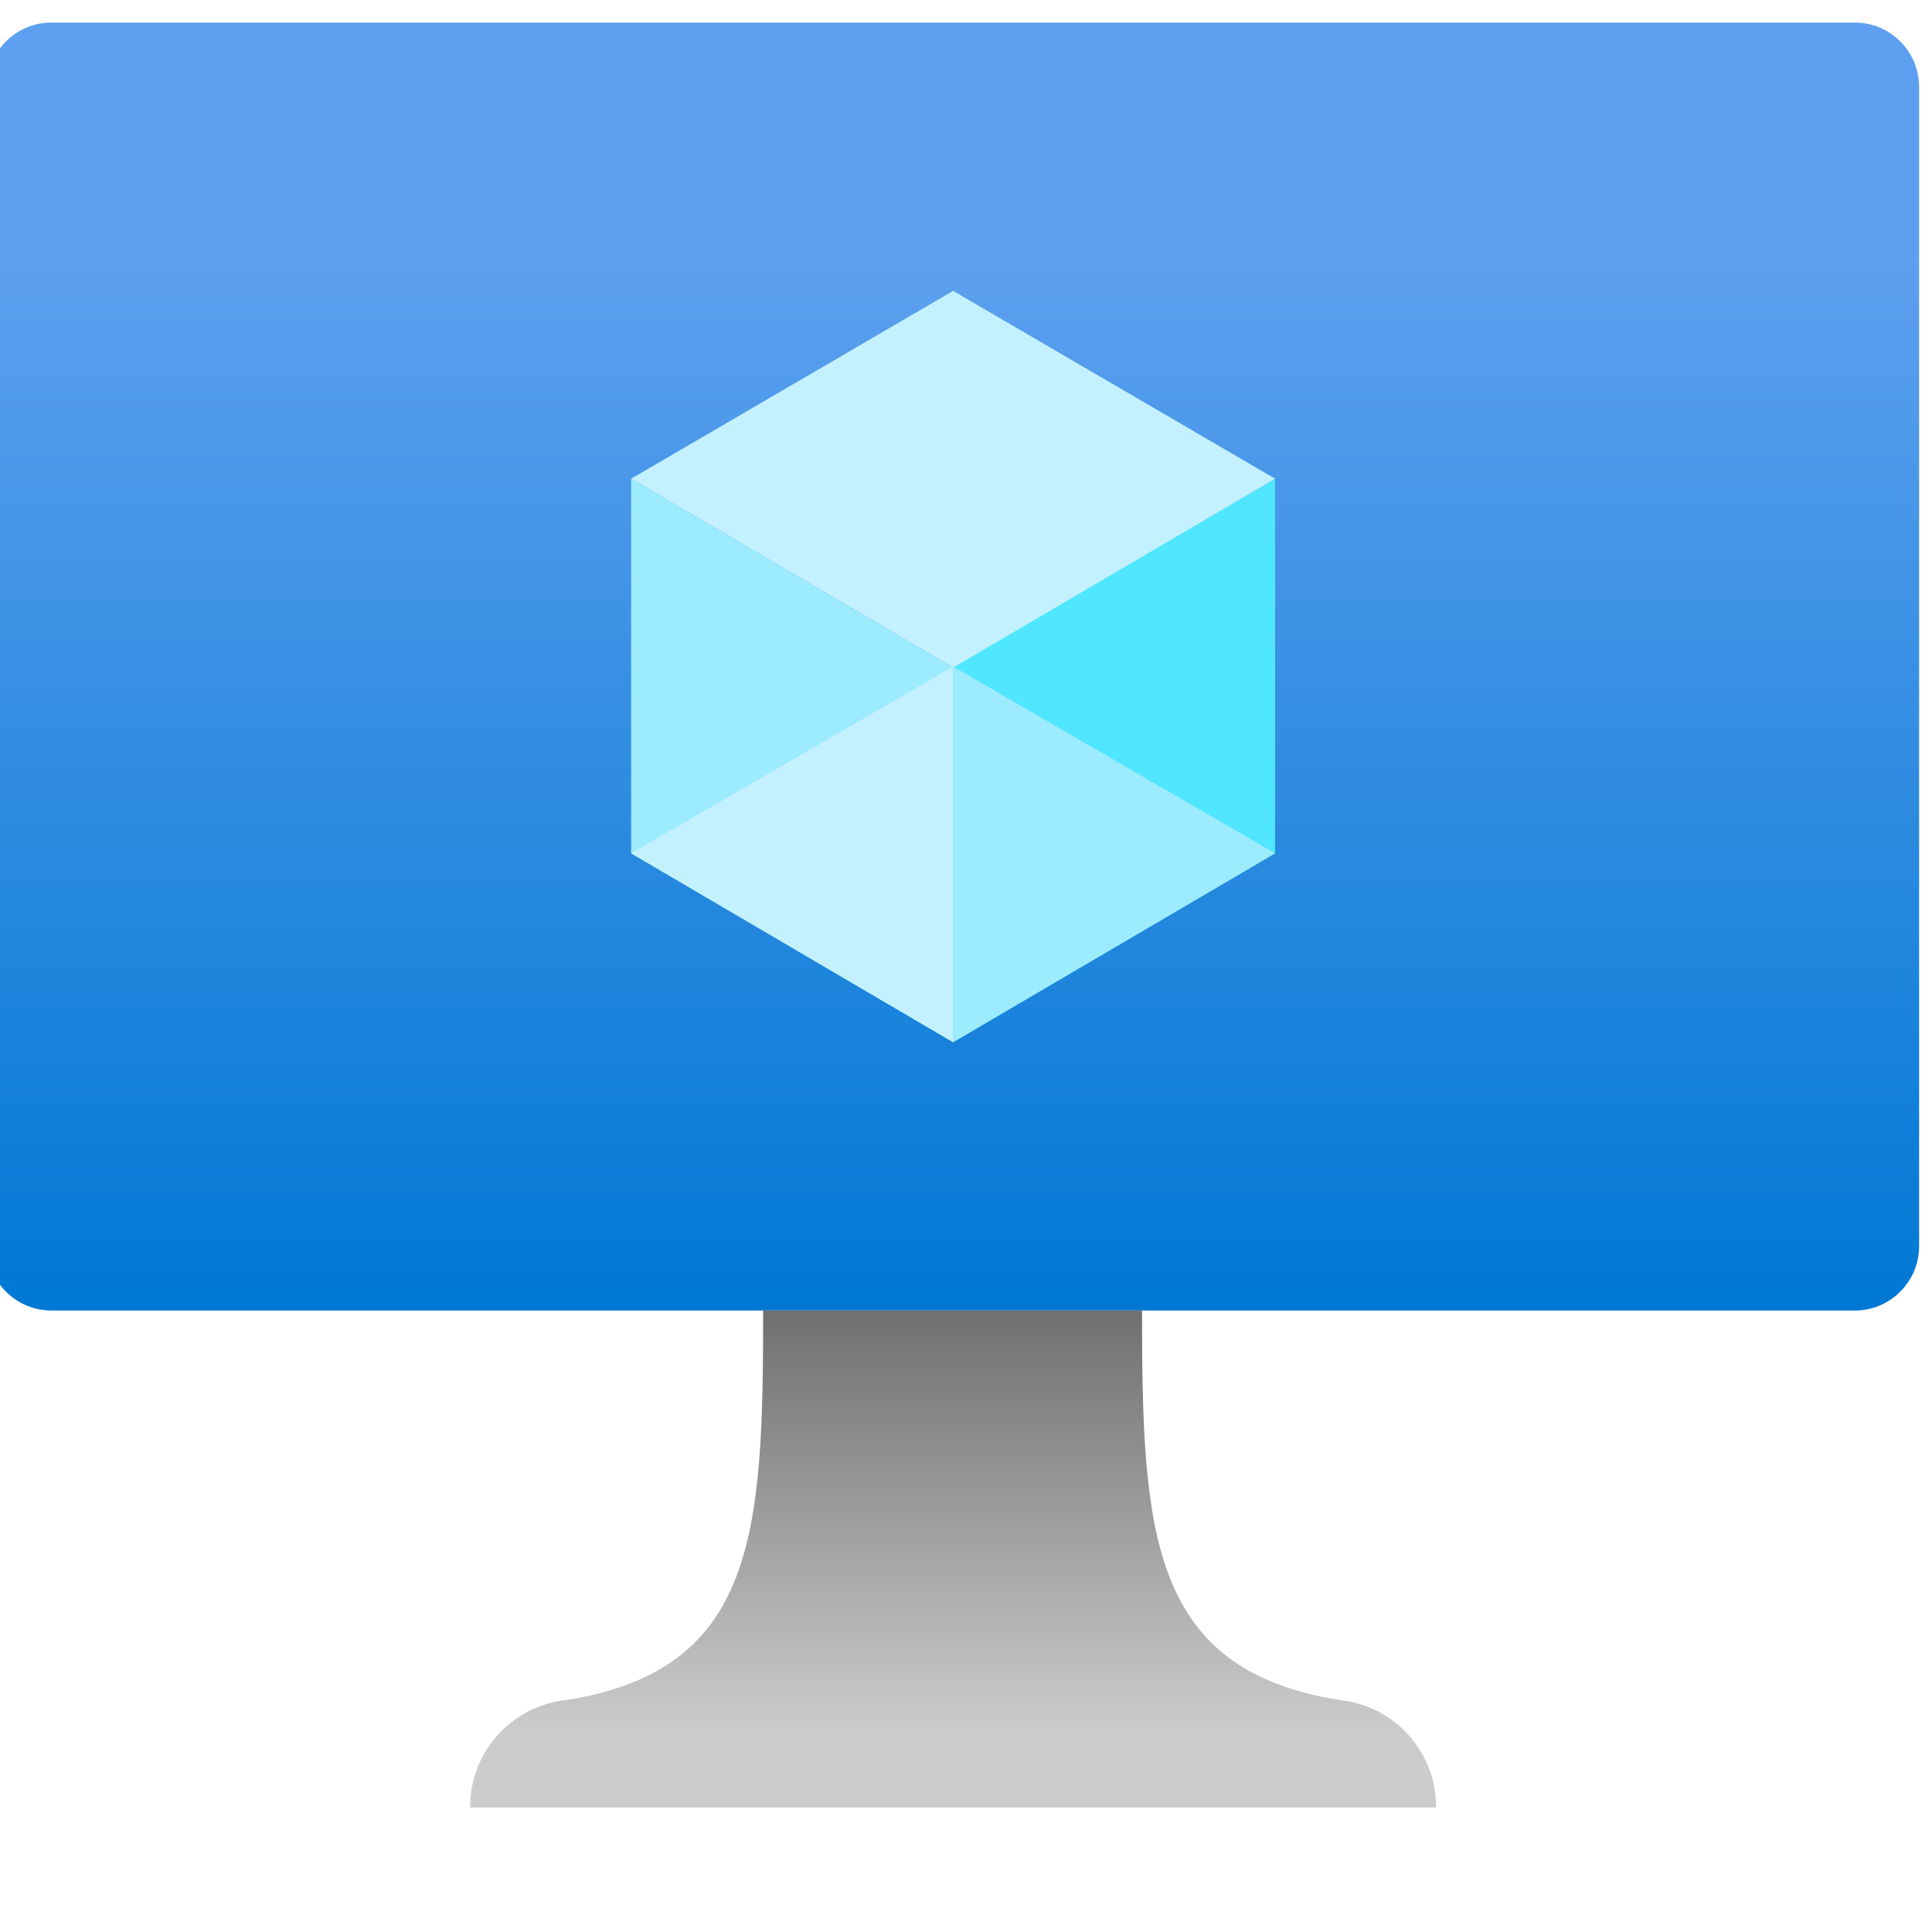
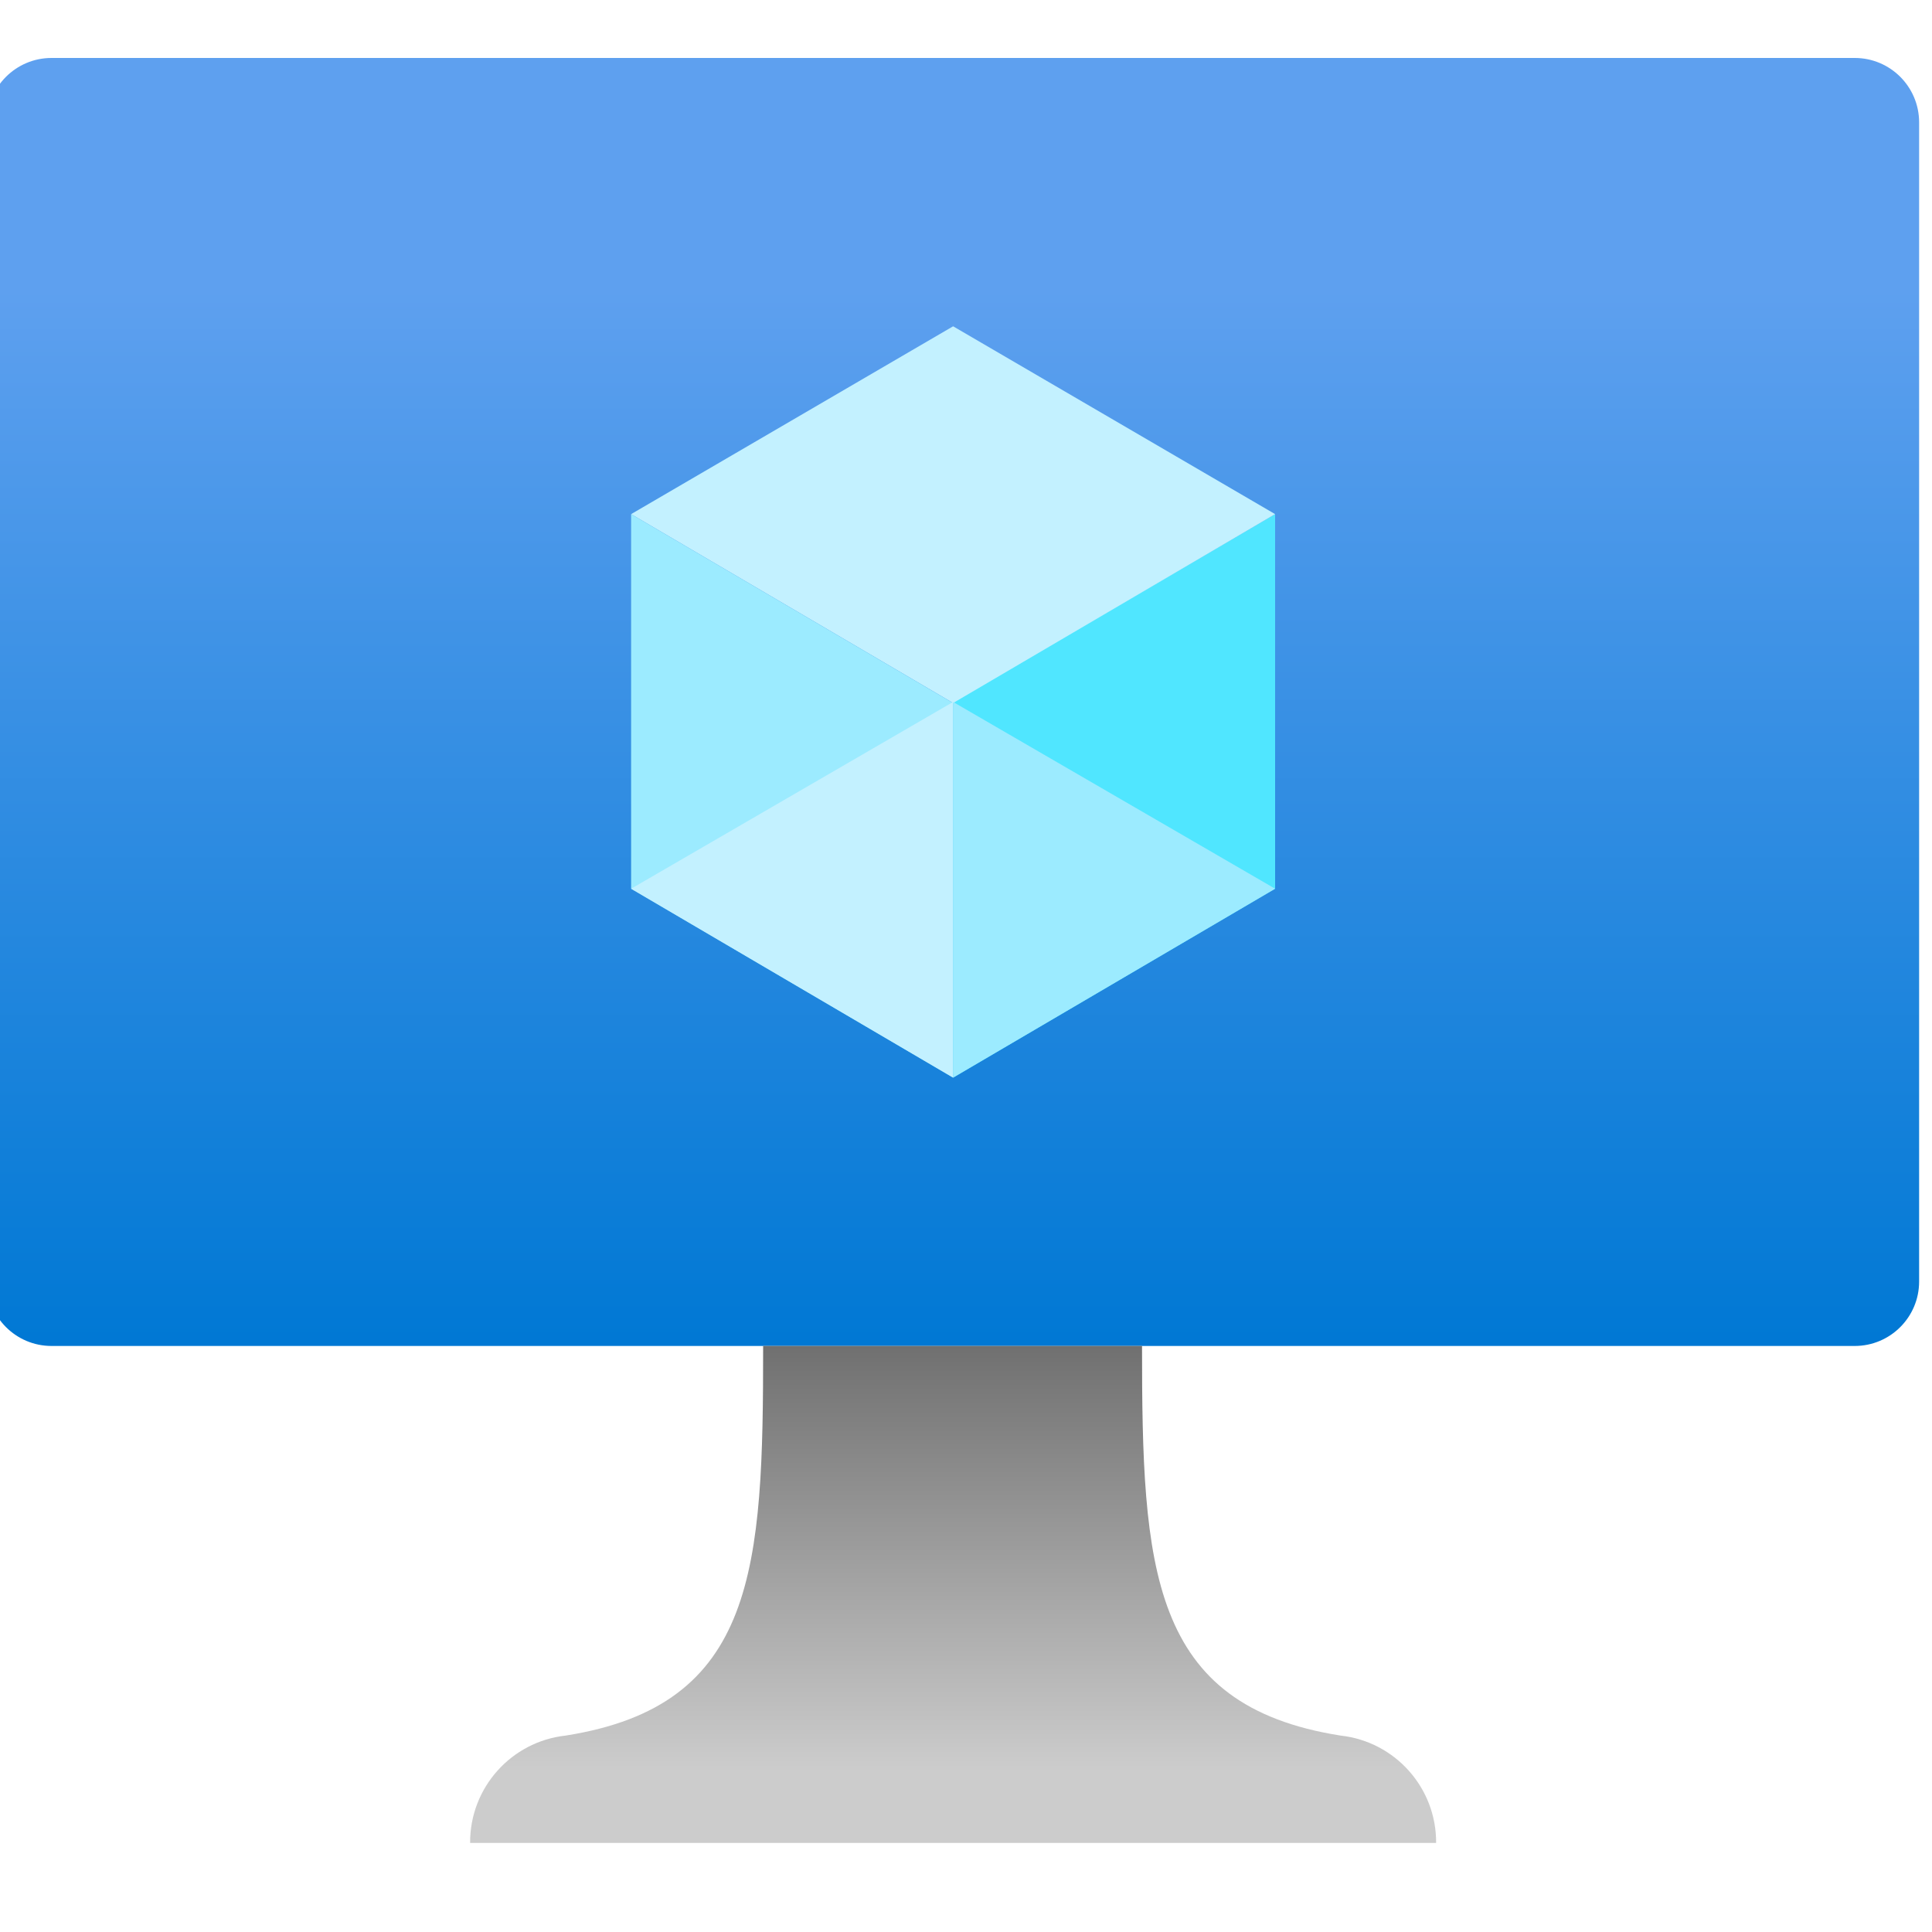
- <svg xmlns="http://www.w3.org/2000/svg" id="fd454f1c-5506-44b8-874e-8814b8b2f70b" width="18" height="18" viewBox="0 0 18 18">
+ <svg xmlns="http://www.w3.org/2000/svg" id="fd454f1c-5506-44b8-874e-8814b8b2f70b" width="18" height="18" viewBox="0.00 0.00 18.00 17.34">
  <defs>
    <linearGradient id="f34d9569-2bd0-4002-8f16-3d01d8106cb5" x1="8.88" y1="12.21" x2="8.88" y2="0.21" gradientUnits="userSpaceOnUse">
      <stop offset="0" stop-color="#0078d4" />
      <stop offset="0.82" stop-color="#5ea0ef" />
    </linearGradient>
    <linearGradient id="bdb45a0b-eb58-4970-a60a-fb2ce314f866" x1="8.88" y1="16.84" x2="8.88" y2="12.21" gradientUnits="userSpaceOnUse">
      <stop offset="0.15" stop-color="#ccc" />
      <stop offset="1" stop-color="#707070" />
    </linearGradient>
  </defs>
  <rect x="-0.12" y="0.21" width="18" height="12" rx="0.6" fill="url(#f34d9569-2bd0-4002-8f16-3d01d8106cb5)" />
  <polygon points="11.88 4.46 11.88 7.95 8.88 9.71 8.88 6.21 11.88 4.46" fill="#50e6ff" />
  <polygon points="11.88 4.46 8.88 6.22 5.88 4.46 8.88 2.71 11.88 4.46" fill="#c3f1ff" />
  <polygon points="8.88 6.22 8.88 9.71 5.88 7.95 5.88 4.46 8.88 6.22" fill="#9cebff" />
  <polygon points="5.88 7.95 8.88 6.21 8.88 9.71 5.88 7.95" fill="#c3f1ff" />
  <polygon points="11.88 7.95 8.88 6.21 8.88 9.71 11.88 7.95" fill="#9cebff" />
  <path d="M12.49,15.84c-1.78-.28-1.85-1.56-1.85-3.63H7.11c0,2.07-.06,3.35-1.84,3.63a1,1,0,0,0-.89,1h9A1,1,0,0,0,12.49,15.84Z" fill="url(#bdb45a0b-eb58-4970-a60a-fb2ce314f866)" />
</svg>
